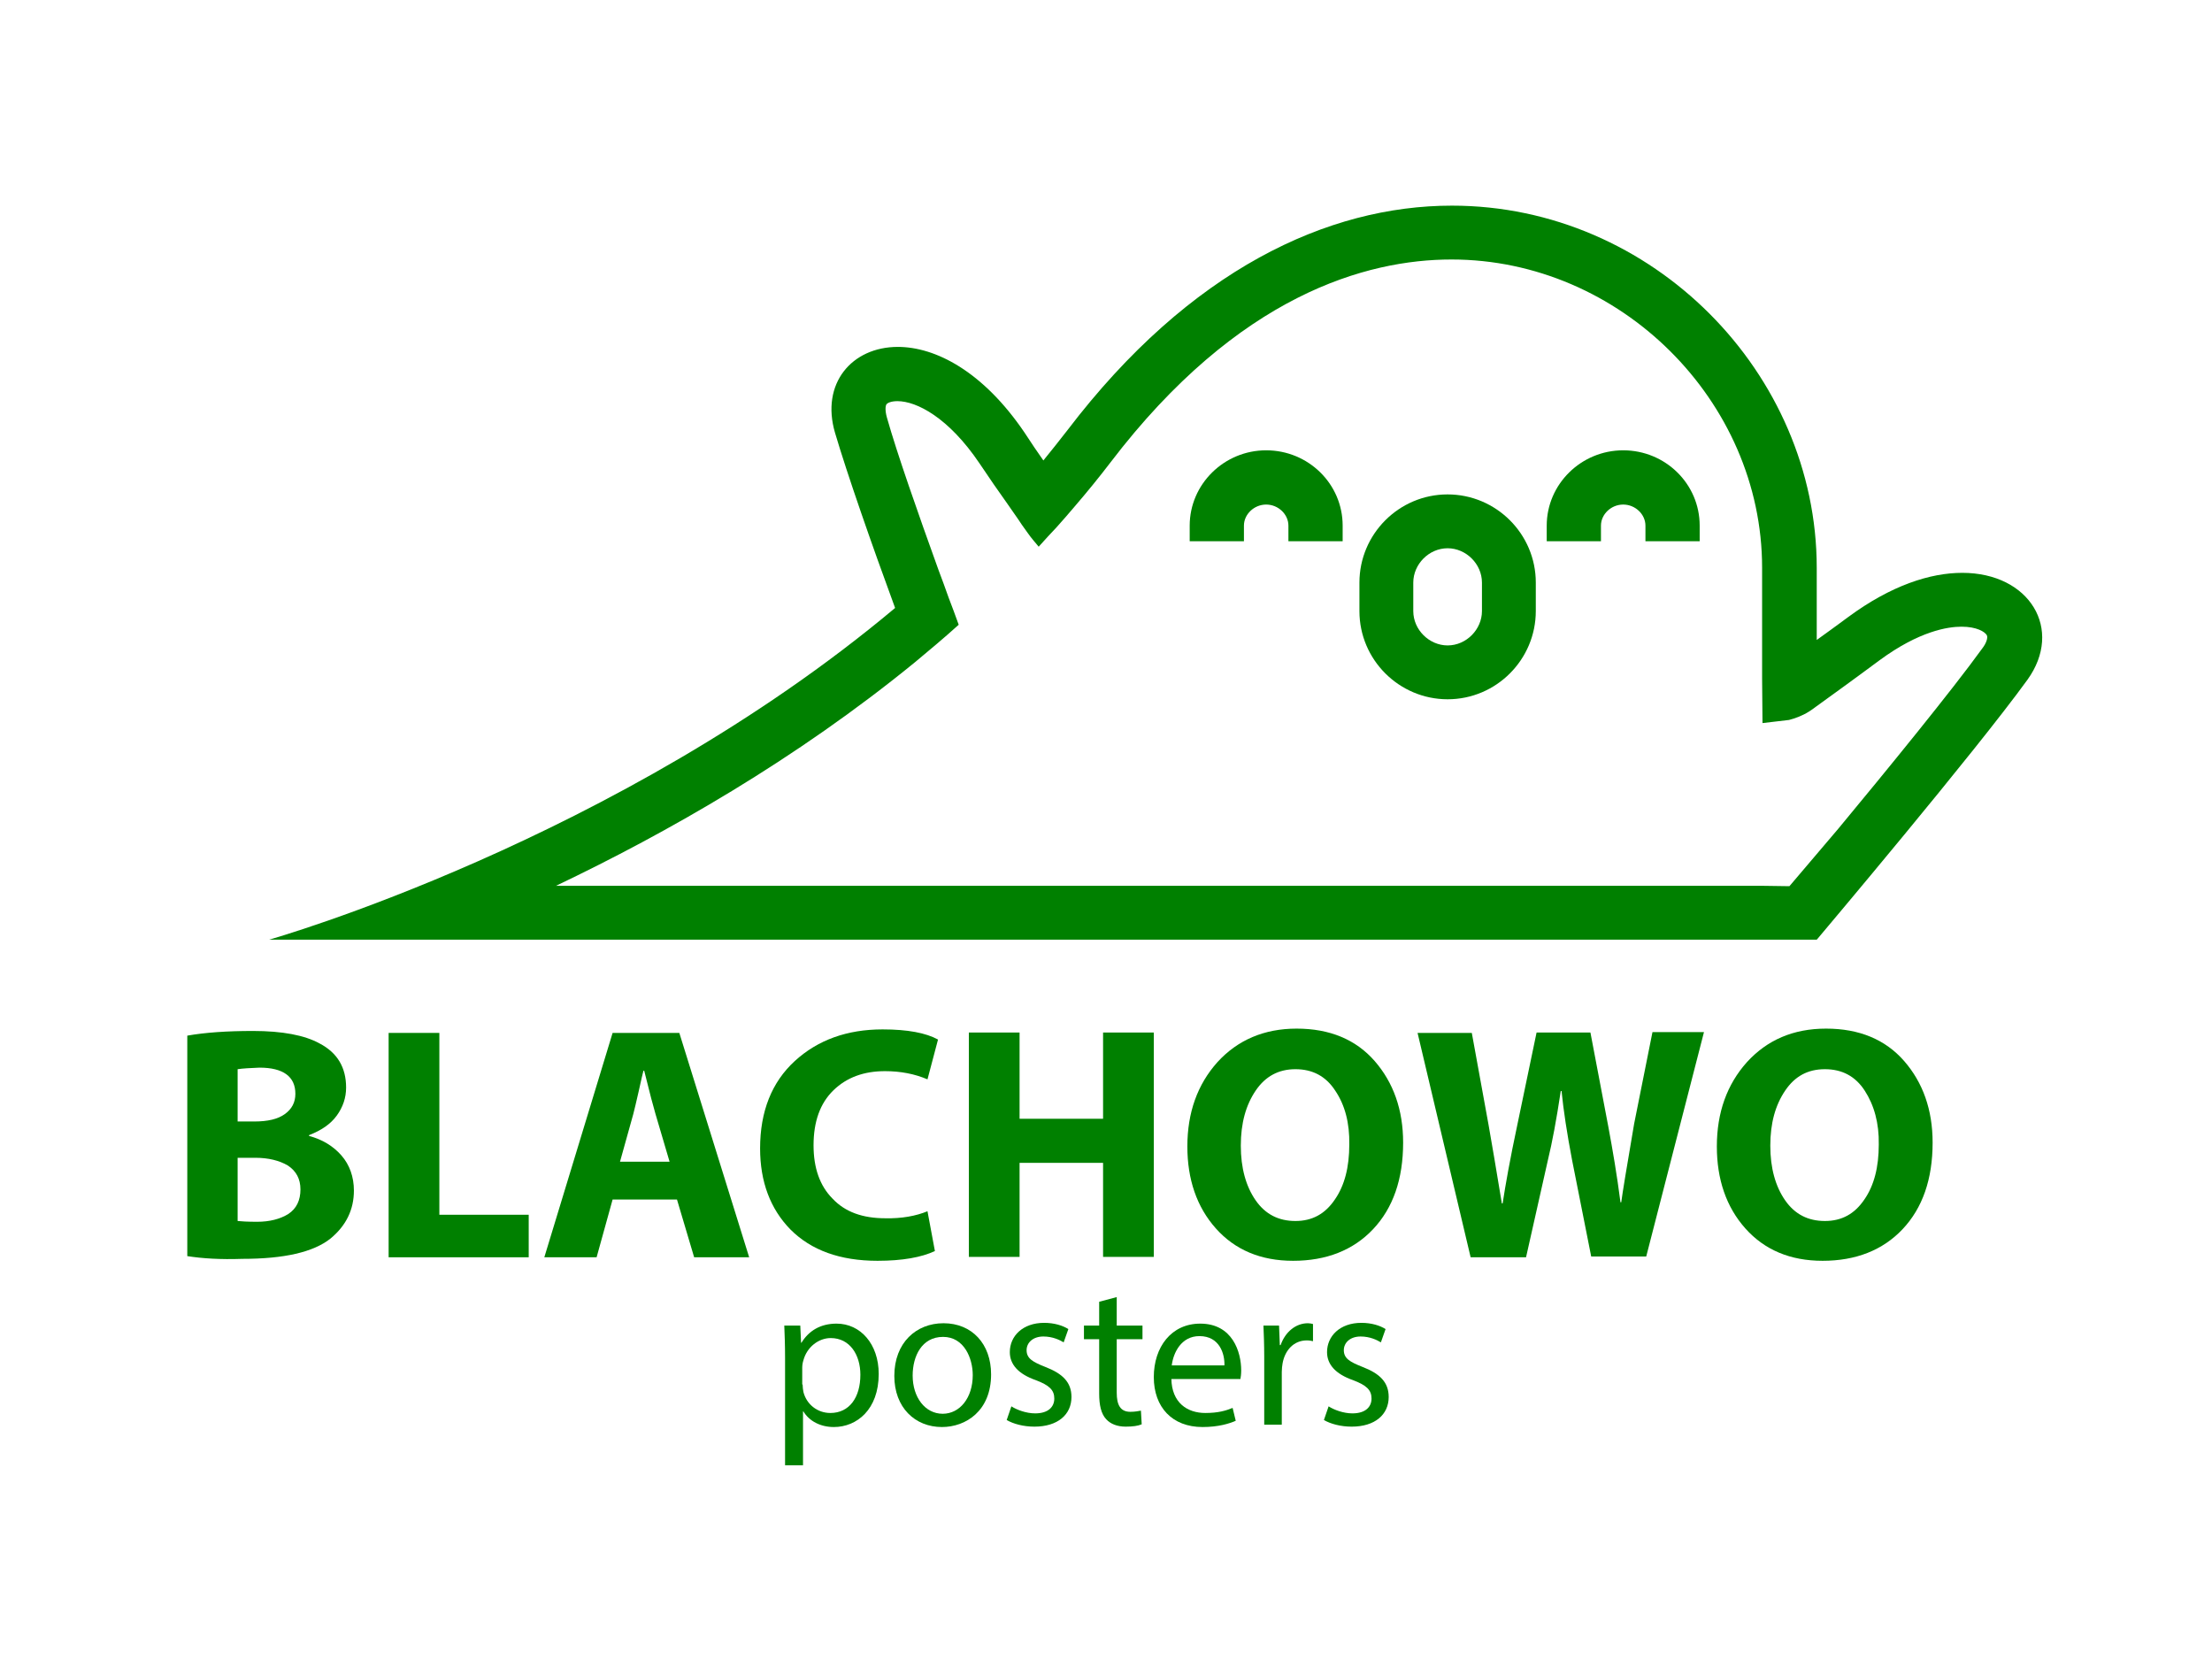
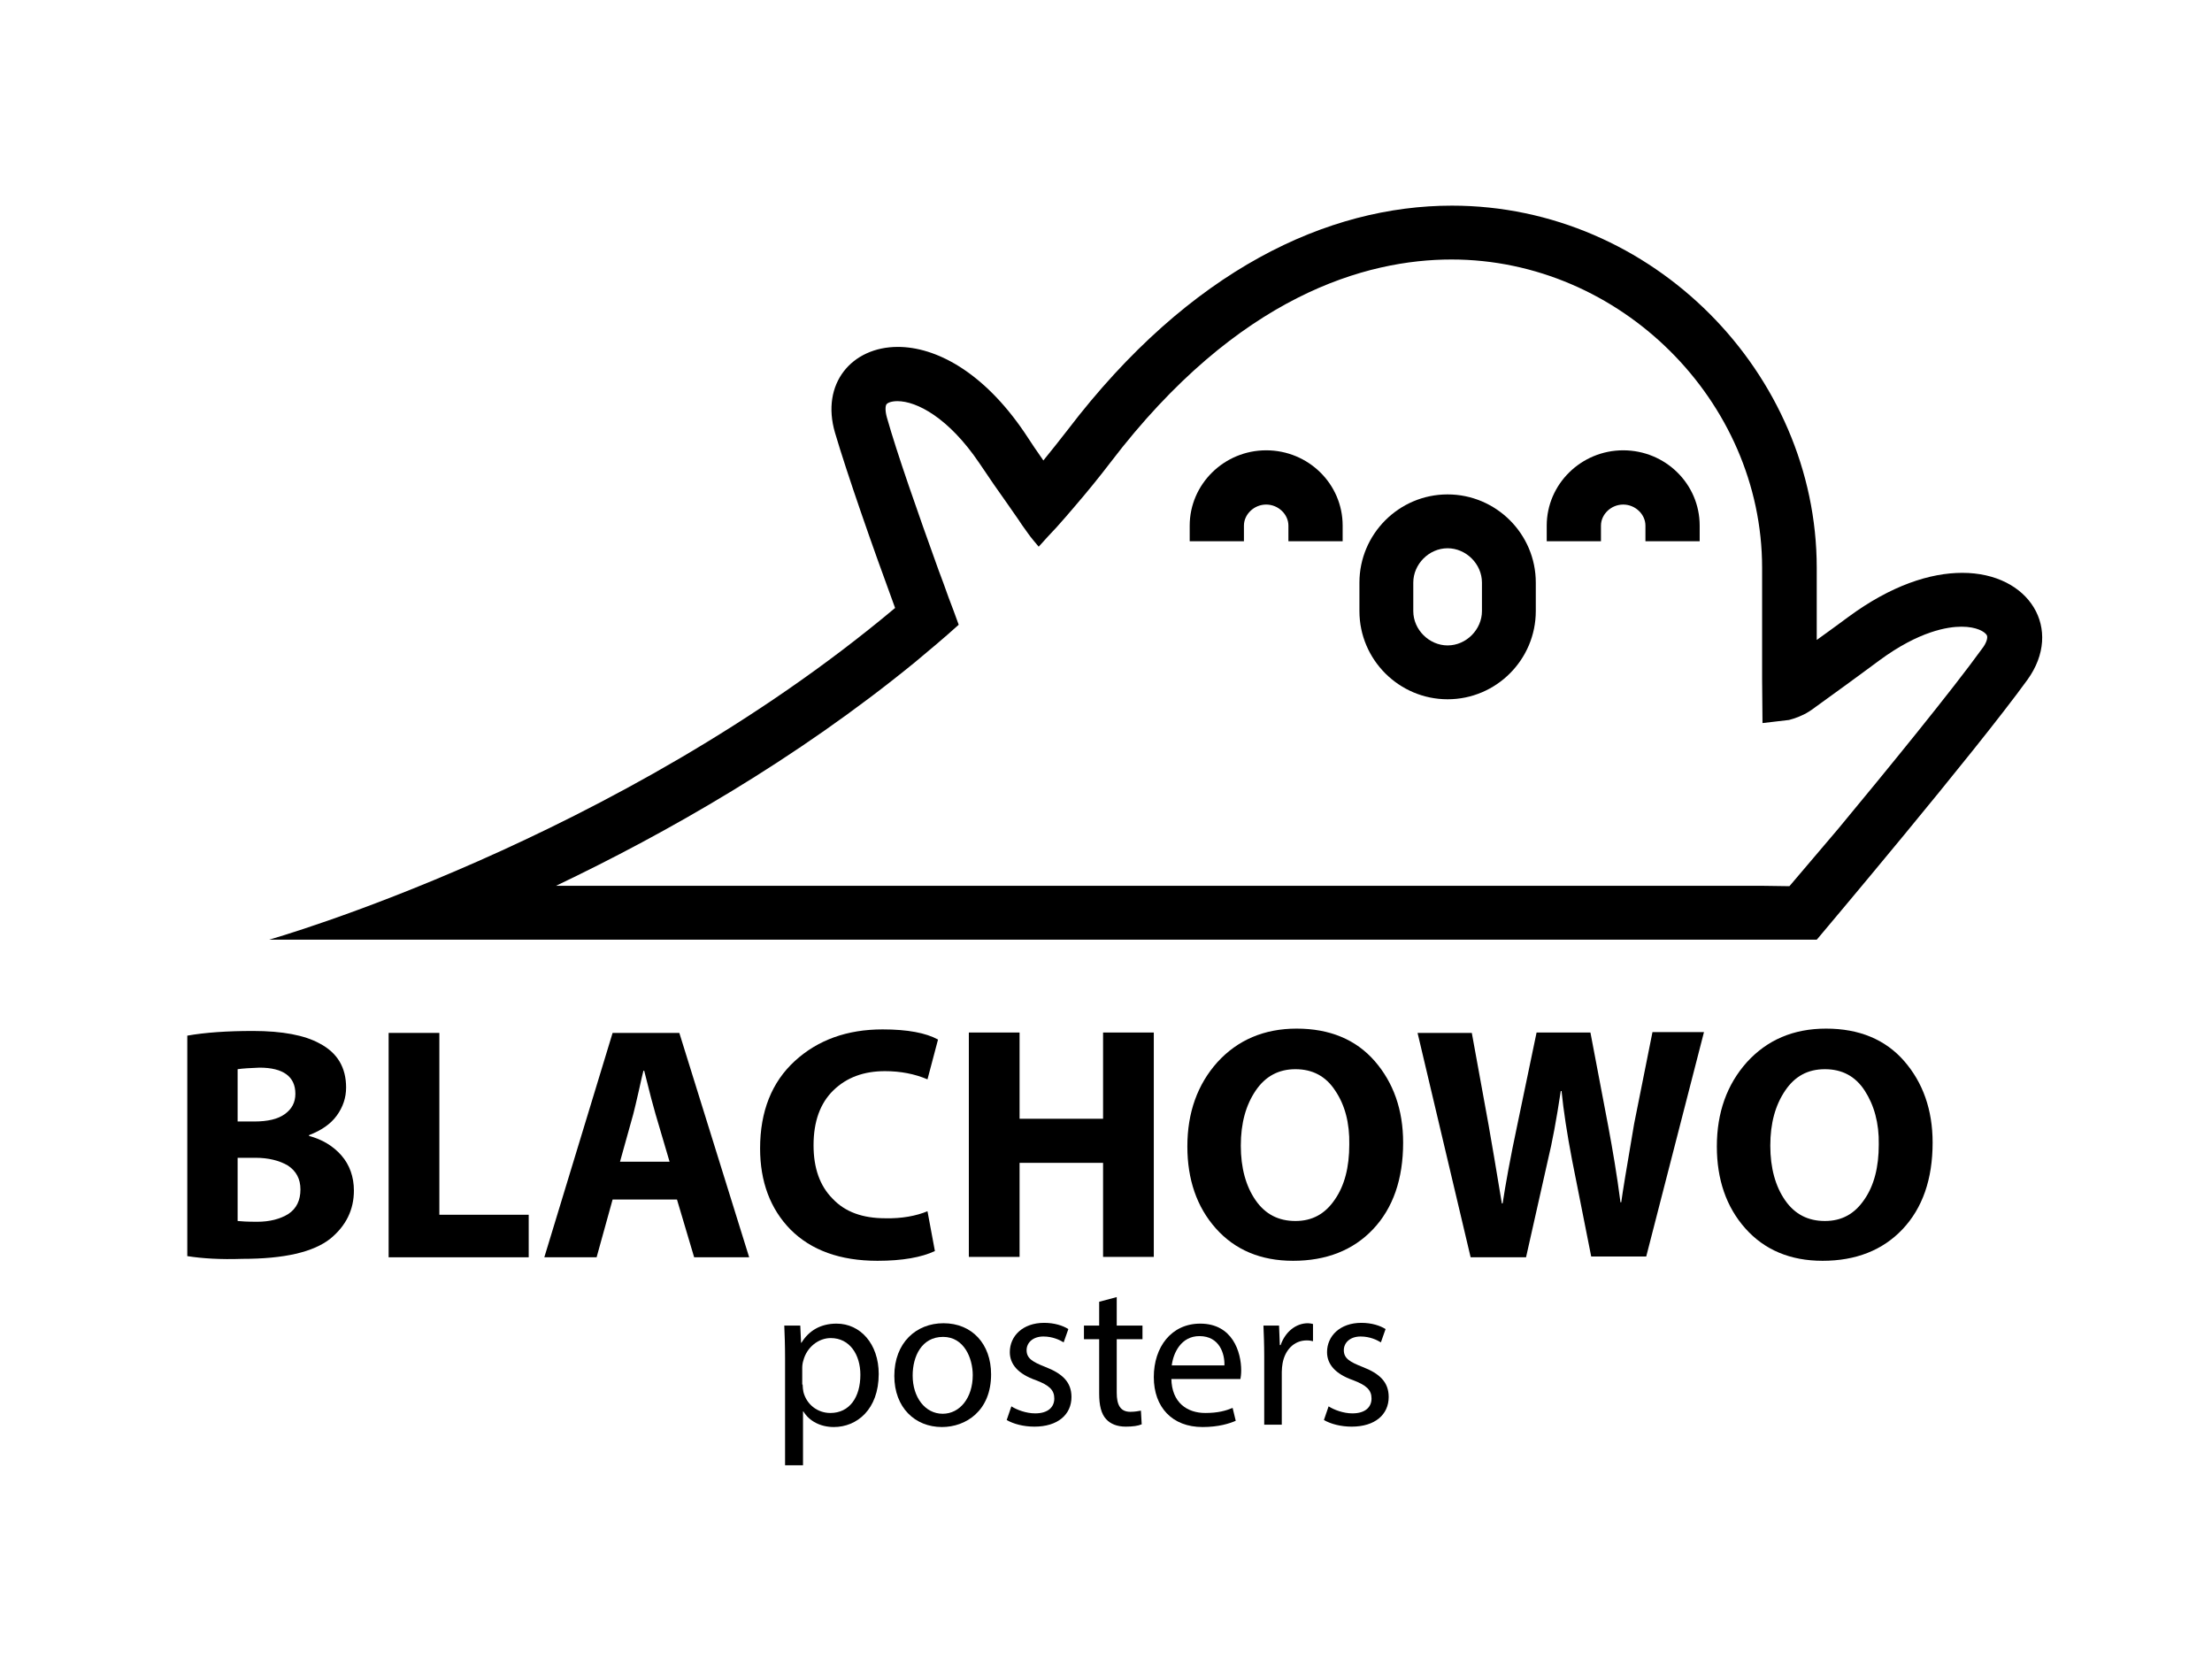
- <svg xmlns="http://www.w3.org/2000/svg" version="1.1" id="Слой_1" x="0px" y="0px" viewBox="0 0 566.9 425.2" style="enable-background:new 0 0 566.9 425.2;" xml:space="preserve" fill="green">
+ <svg xmlns="http://www.w3.org/2000/svg" version="1.1" id="Слой_1" x="0px" y="0px" viewBox="0 0 566.9 425.2" style="enable-background:new 0 0 566.9 425.2;" xml:space="preserve" fill="currentColor">
  <g>
    <g>
      <path class="st0" d="M48,321.9v-56.5c4.5-0.8,10.2-1.2,16.8-1.2c7.6,0,13.3,1.1,17.1,3.2c4.6,2.4,6.8,6.2,6.8,11.3    c0,2.6-0.8,5-2.4,7.2c-1.6,2.2-4,3.8-7.1,5v0.2c3.4,0.9,6.2,2.6,8.3,5c2.1,2.4,3.2,5.5,3.2,9c0,4.9-2,9-6,12.3    c-4.4,3.5-11.9,5.2-22.6,5.2C56.5,322.8,51.8,322.5,48,321.9z M60.9,274v13.4h4.3c3.4,0,6-0.6,7.8-1.9c1.8-1.3,2.7-3,2.7-5.2    c0-4.4-3.1-6.7-9.2-6.7C64.1,273.7,62.2,273.8,60.9,274z M60.9,296.7v16.2c0.9,0.1,2.5,0.2,5,0.2c3.2,0,5.9-0.7,8-2    c2.1-1.4,3.1-3.5,3.1-6.3c0-2.7-1.1-4.7-3.2-6.1c-2.2-1.3-5-2-8.4-2H60.9z" />
      <path class="st0" d="M99.6,322.2v-57.5h13v46.6h22.9v10.9H99.6z" />
      <path class="st0" d="M173.5,307.4H157l-4.1,14.8h-13.4l17.5-57.5h17.1l17.9,57.5h-14.1L173.5,307.4z M158.9,297.7h12.7l-3.6-12.2    c-0.5-1.7-1.5-5.4-2.9-11.1h-0.2c-0.2,0.7-0.6,2.5-1.2,5.2c-0.6,2.7-1.1,4.7-1.4,5.9L158.9,297.7z" />
      <path class="st0" d="M237.7,310.4l1.9,10.2c-3.4,1.6-8.3,2.5-14.7,2.5c-9.6,0-17-2.7-22.3-8c-5.2-5.3-7.8-12.3-7.8-20.8    c0-9.5,3-17,8.9-22.4c5.9-5.4,13.4-8.1,22.5-8.1c6.4,0,11.1,0.9,14.2,2.6l-2.7,10.2c-3.3-1.4-6.9-2.1-10.9-2.1    c-5.4,0-9.8,1.6-13.2,4.9c-3.4,3.3-5.1,8-5.1,14.1c0,5.8,1.6,10.4,4.9,13.7c3.2,3.4,7.7,5,13.5,5    C231.1,312.3,234.8,311.6,237.7,310.4z" />
      <path class="st0" d="M248.3,264.6h13v22.1h21.4v-22.1h13v57.5h-13v-24.1h-21.4v24.1h-13V264.6z" />
      <path class="st0" d="M332.3,263.6c8.5,0,15.2,2.8,20,8.3c4.8,5.5,7.3,12.5,7.3,20.9c0,9.4-2.6,16.8-7.7,22.2    c-5.1,5.4-12,8.1-20.5,8.1c-8.3,0-14.9-2.8-19.8-8.3c-4.9-5.5-7.3-12.6-7.3-21c0-8.7,2.6-15.9,7.7-21.6    C317.2,266.5,324,263.6,332.3,263.6z M342.2,279.5c-2.4-3.7-5.8-5.5-10.2-5.5c-4.3,0-7.7,1.8-10.2,5.5s-3.8,8.3-3.8,14.1    c0,5.7,1.3,10.4,3.8,14c2.5,3.6,5.9,5.3,10.2,5.3c4.3,0,7.6-1.8,10.1-5.5c2.5-3.6,3.7-8.3,3.7-14.1    C345.9,287.8,344.7,283.2,342.2,279.5z" />
      <path class="st0" d="M391.1,322.2h-14.2l-13.6-57.5h13.9l4.3,23.6c0.8,4.4,1.9,11.1,3.4,20.1h0.2c0.7-4.6,1.9-11.4,3.8-20.3    l4.9-23.5h13.8l4.6,24.2c1.1,5.9,2.2,12.3,3.1,19.3h0.2c0.3-2.3,1.4-9,3.3-20.1l4.7-23.5h13.2l-14.8,57.5h-14.1l-4.9-24.7    c-1.3-6.8-2.2-12.7-2.7-17.7h-0.2c-1.1,7.3-2.2,13.2-3.3,17.7L391.1,322.2z" />
      <path class="st0" d="M468,263.6c8.5,0,15.2,2.8,20,8.3c4.8,5.5,7.3,12.5,7.3,20.9c0,9.4-2.6,16.8-7.7,22.2    c-5.1,5.4-12,8.1-20.5,8.1c-8.3,0-14.9-2.8-19.8-8.3c-4.9-5.5-7.3-12.6-7.3-21c0-8.7,2.6-15.9,7.7-21.6    C452.9,266.5,459.6,263.6,468,263.6z M477.9,279.5c-2.4-3.7-5.8-5.5-10.2-5.5s-7.7,1.8-10.2,5.5s-3.8,8.3-3.8,14.1    c0,5.7,1.3,10.4,3.8,14c2.5,3.6,5.9,5.3,10.2,5.3c4.3,0,7.6-1.8,10.1-5.5c2.5-3.6,3.7-8.3,3.7-14.1    C481.6,287.8,480.3,283.2,477.9,279.5z" />
    </g>
    <g>
      <path class="st0" d="M201.2,348c0-3.3-0.1-5.9-0.2-8.3h4.1l0.2,4.4h0.1c1.9-3.1,4.9-4.9,9-4.9c6.1,0,10.8,5.2,10.8,12.9    c0,9.1-5.6,13.6-11.5,13.6c-3.4,0-6.3-1.5-7.8-4h-0.1v13.8h-4.6V348z M205.7,354.8c0,0.7,0.1,1.3,0.2,1.9c0.8,3.2,3.6,5.4,6.9,5.4    c4.9,0,7.7-4,7.7-9.8c0-5.1-2.7-9.4-7.6-9.4c-3.1,0-6.1,2.3-7,5.7c-0.2,0.6-0.3,1.3-0.3,1.9V354.8z" />
      <path class="st0" d="M254,352.2c0,9.4-6.5,13.5-12.6,13.5c-6.9,0-12.2-5-12.2-13.1c0-8.5,5.6-13.5,12.6-13.5    C249.1,339.1,254,344.4,254,352.2z M233.9,352.5c0,5.6,3.2,9.8,7.7,9.8c4.4,0,7.7-4.1,7.7-9.9c0-4.3-2.2-9.8-7.6-9.8    C236.2,342.6,233.9,347.6,233.9,352.5z" />
      <path class="st0" d="M259.2,360.4c1.4,0.9,3.8,1.8,6.1,1.8c3.4,0,4.9-1.7,4.9-3.8c0-2.2-1.3-3.4-4.7-4.7c-4.6-1.6-6.7-4.1-6.7-7.2    c0-4.1,3.3-7.5,8.8-7.5c2.6,0,4.8,0.7,6.2,1.6l-1.2,3.4c-1-0.6-2.8-1.5-5.2-1.5c-2.7,0-4.3,1.6-4.3,3.5c0,2.1,1.5,3,4.8,4.3    c4.4,1.7,6.7,3.9,6.7,7.7c0,4.5-3.5,7.6-9.5,7.6c-2.8,0-5.4-0.7-7.1-1.7L259.2,360.4z" />
      <path class="st0" d="M286.2,332.4v7.3h6.6v3.5h-6.6v13.7c0,3.1,0.9,4.9,3.5,4.9c1.2,0,2.1-0.2,2.7-0.3l0.2,3.5    c-0.9,0.4-2.3,0.6-4.1,0.6c-2.2,0-3.9-0.7-5-1.9c-1.3-1.4-1.8-3.6-1.8-6.6v-13.9h-3.9v-3.5h3.9v-6.1L286.2,332.4z" />
      <path class="st0" d="M300.2,353.3c0.1,6.2,4.1,8.8,8.7,8.8c3.3,0,5.3-0.6,7-1.3l0.8,3.3c-1.6,0.7-4.4,1.6-8.5,1.6    c-7.8,0-12.5-5.1-12.5-12.8c0-7.7,4.5-13.7,11.9-13.7c8.3,0,10.5,7.3,10.5,12c0,0.9-0.1,1.7-0.2,2.2H300.2z M313.8,349.9    c0.1-2.9-1.2-7.5-6.4-7.5c-4.7,0-6.7,4.3-7.1,7.5H313.8z" />
      <path class="st0" d="M324,347.6c0-3-0.1-5.6-0.2-7.9h4l0.2,5h0.2c1.2-3.4,3.9-5.6,7-5.6c0.5,0,0.9,0.1,1.3,0.2v4.4    c-0.5-0.1-0.9-0.2-1.6-0.2c-3.3,0-5.6,2.5-6.2,5.9c-0.1,0.6-0.2,1.4-0.2,2.2v13.5H324V347.6z" />
      <path class="st0" d="M340.5,360.4c1.4,0.9,3.8,1.8,6.1,1.8c3.4,0,4.9-1.7,4.9-3.8c0-2.2-1.3-3.4-4.7-4.7c-4.6-1.6-6.7-4.1-6.7-7.2    c0-4.1,3.3-7.5,8.8-7.5c2.6,0,4.8,0.7,6.2,1.6l-1.2,3.4c-1-0.6-2.8-1.5-5.2-1.5c-2.7,0-4.3,1.6-4.3,3.5c0,2.1,1.5,3,4.8,4.3    c4.4,1.7,6.7,3.9,6.7,7.7c0,4.5-3.5,7.6-9.5,7.6c-2.8,0-5.4-0.7-7.1-1.7L340.5,360.4z" />
    </g>
    <g>
      <g>
        <g>
          <path class="st0" d="M465.6,240.9C465.6,240.9,465.6,240.9,465.6,240.9C465.6,240.9,465.5,240.9,465.6,240.9L465.6,240.9z" />
        </g>
        <g>
          <g>
            <path class="st0" d="M502.9,146.8c-8.2,0-18.2,3.2-29.2,11.3c-3,2.2-5.7,4.2-8.1,5.9c0-5.8,0-12,0-18.5       c0-49.8-42-92.8-93.5-92.8c-31.7,0-67.1,16.3-98.5,57.5c-2,2.6-4.1,5.2-6.2,7.8c-1.5-2.1-3.1-4.5-4.8-7.1       c-10.7-15.8-22.9-22-32.5-22c-11.8,0-19.8,9.4-16.1,22c3.1,10.5,9.4,28.6,15.4,44.9c-71.3,59.8-160.4,85-160.4,85h396.6       c0,0,0,0,0.1-0.1c1.5-1.8,40.2-47.6,53.9-66.5C528.9,161.3,520.2,146.8,502.9,146.8z M240.1,165c1.9-1.6,3.7-3.2,5.6-4.9       c-0.8-2.3-1.7-4.6-2.6-7c-0.8-2.3-1.7-4.7-2.6-7.1c-5.3-14.7-10.6-29.8-13.2-39c-0.5-1.8-0.4-3-0.1-3.4       c0.3-0.4,1.3-0.8,2.8-0.8c4.9,0,13.1,4.2,21,15.9c2.6,3.9,4.9,7.2,6.9,10c1.5,2.2,2.9,4.1,4,5.8c0.5,0.7,1,1.4,1.5,2.1       c0.9,1.3,1.9,2.4,2.8,3.5c1.5-1.7,3.1-3.4,4.6-5c1.6-1.8,3.2-3.6,4.7-5.4c3.1-3.6,6.2-7.4,9.1-11.2c32.8-43,65.7-52,87.4-52       c43.2,0,79.6,36.2,79.6,79v28.4c0,3.8,0.1,7.6,0.1,11.4c2.3-0.3,4.5-0.5,6.8-0.8c1.5-0.4,3.3-1,5.2-2.2       c0.6-0.4,1.2-0.8,1.7-1.2c4-2.9,9.3-6.7,16.3-11.9c10.2-7.5,17.5-8.6,21-8.6h0h0c3.9,0,6,1.3,6.5,2.2c0.3,0.6-0.1,2-1.2,3.4       c-7.8,10.8-24.3,31-36.9,46.2c-4.2,4.9-8.3,9.8-12.5,14.7c-2.4,0-4.7-0.1-7.1-0.1H142.5c28.3-13.5,61.4-32.3,92-57.3       C236.3,168.2,238.2,166.6,240.1,165z" />
          </g>
          <g>
            <line class="st0" x1="502.9" y1="160.7" x2="502.9" y2="160.7" />
          </g>
        </g>
      </g>
      <g>
        <path class="st0" d="M371,140.5c4.7,0,8.8,4,8.8,8.8v7.3c0,4.7-4,8.8-8.8,8.8c-4.7,0-8.8-4-8.8-8.8v-7.3     C362.2,144.6,366.2,140.5,371,140.5 M371,126.7L371,126.7c-12.5,0-22.6,10.2-22.6,22.6v7.3c0,12.5,10.2,22.6,22.6,22.6h0     c12.5,0,22.6-10.2,22.6-22.6v-7.3C393.6,136.8,383.4,126.7,371,126.7L371,126.7z" />
      </g>
      <g>
        <path class="st0" d="M344.1,138.7h-13.9v-4c0-2.9-2.6-5.4-5.7-5.4c-3.1,0-5.7,2.5-5.7,5.4v4h-13.9v-4c0-10.6,8.8-19.3,19.6-19.3     c10.8,0,19.6,8.6,19.6,19.3V138.7z" />
      </g>
      <g>
        <path class="st0" d="M435.6,138.7h-13.9v-4c0-2.9-2.6-5.4-5.7-5.4s-5.7,2.5-5.7,5.4v4h-13.9v-4c0-10.6,8.8-19.3,19.6-19.3     s19.6,8.6,19.6,19.3V138.7z" />
      </g>
    </g>
  </g>
</svg>
